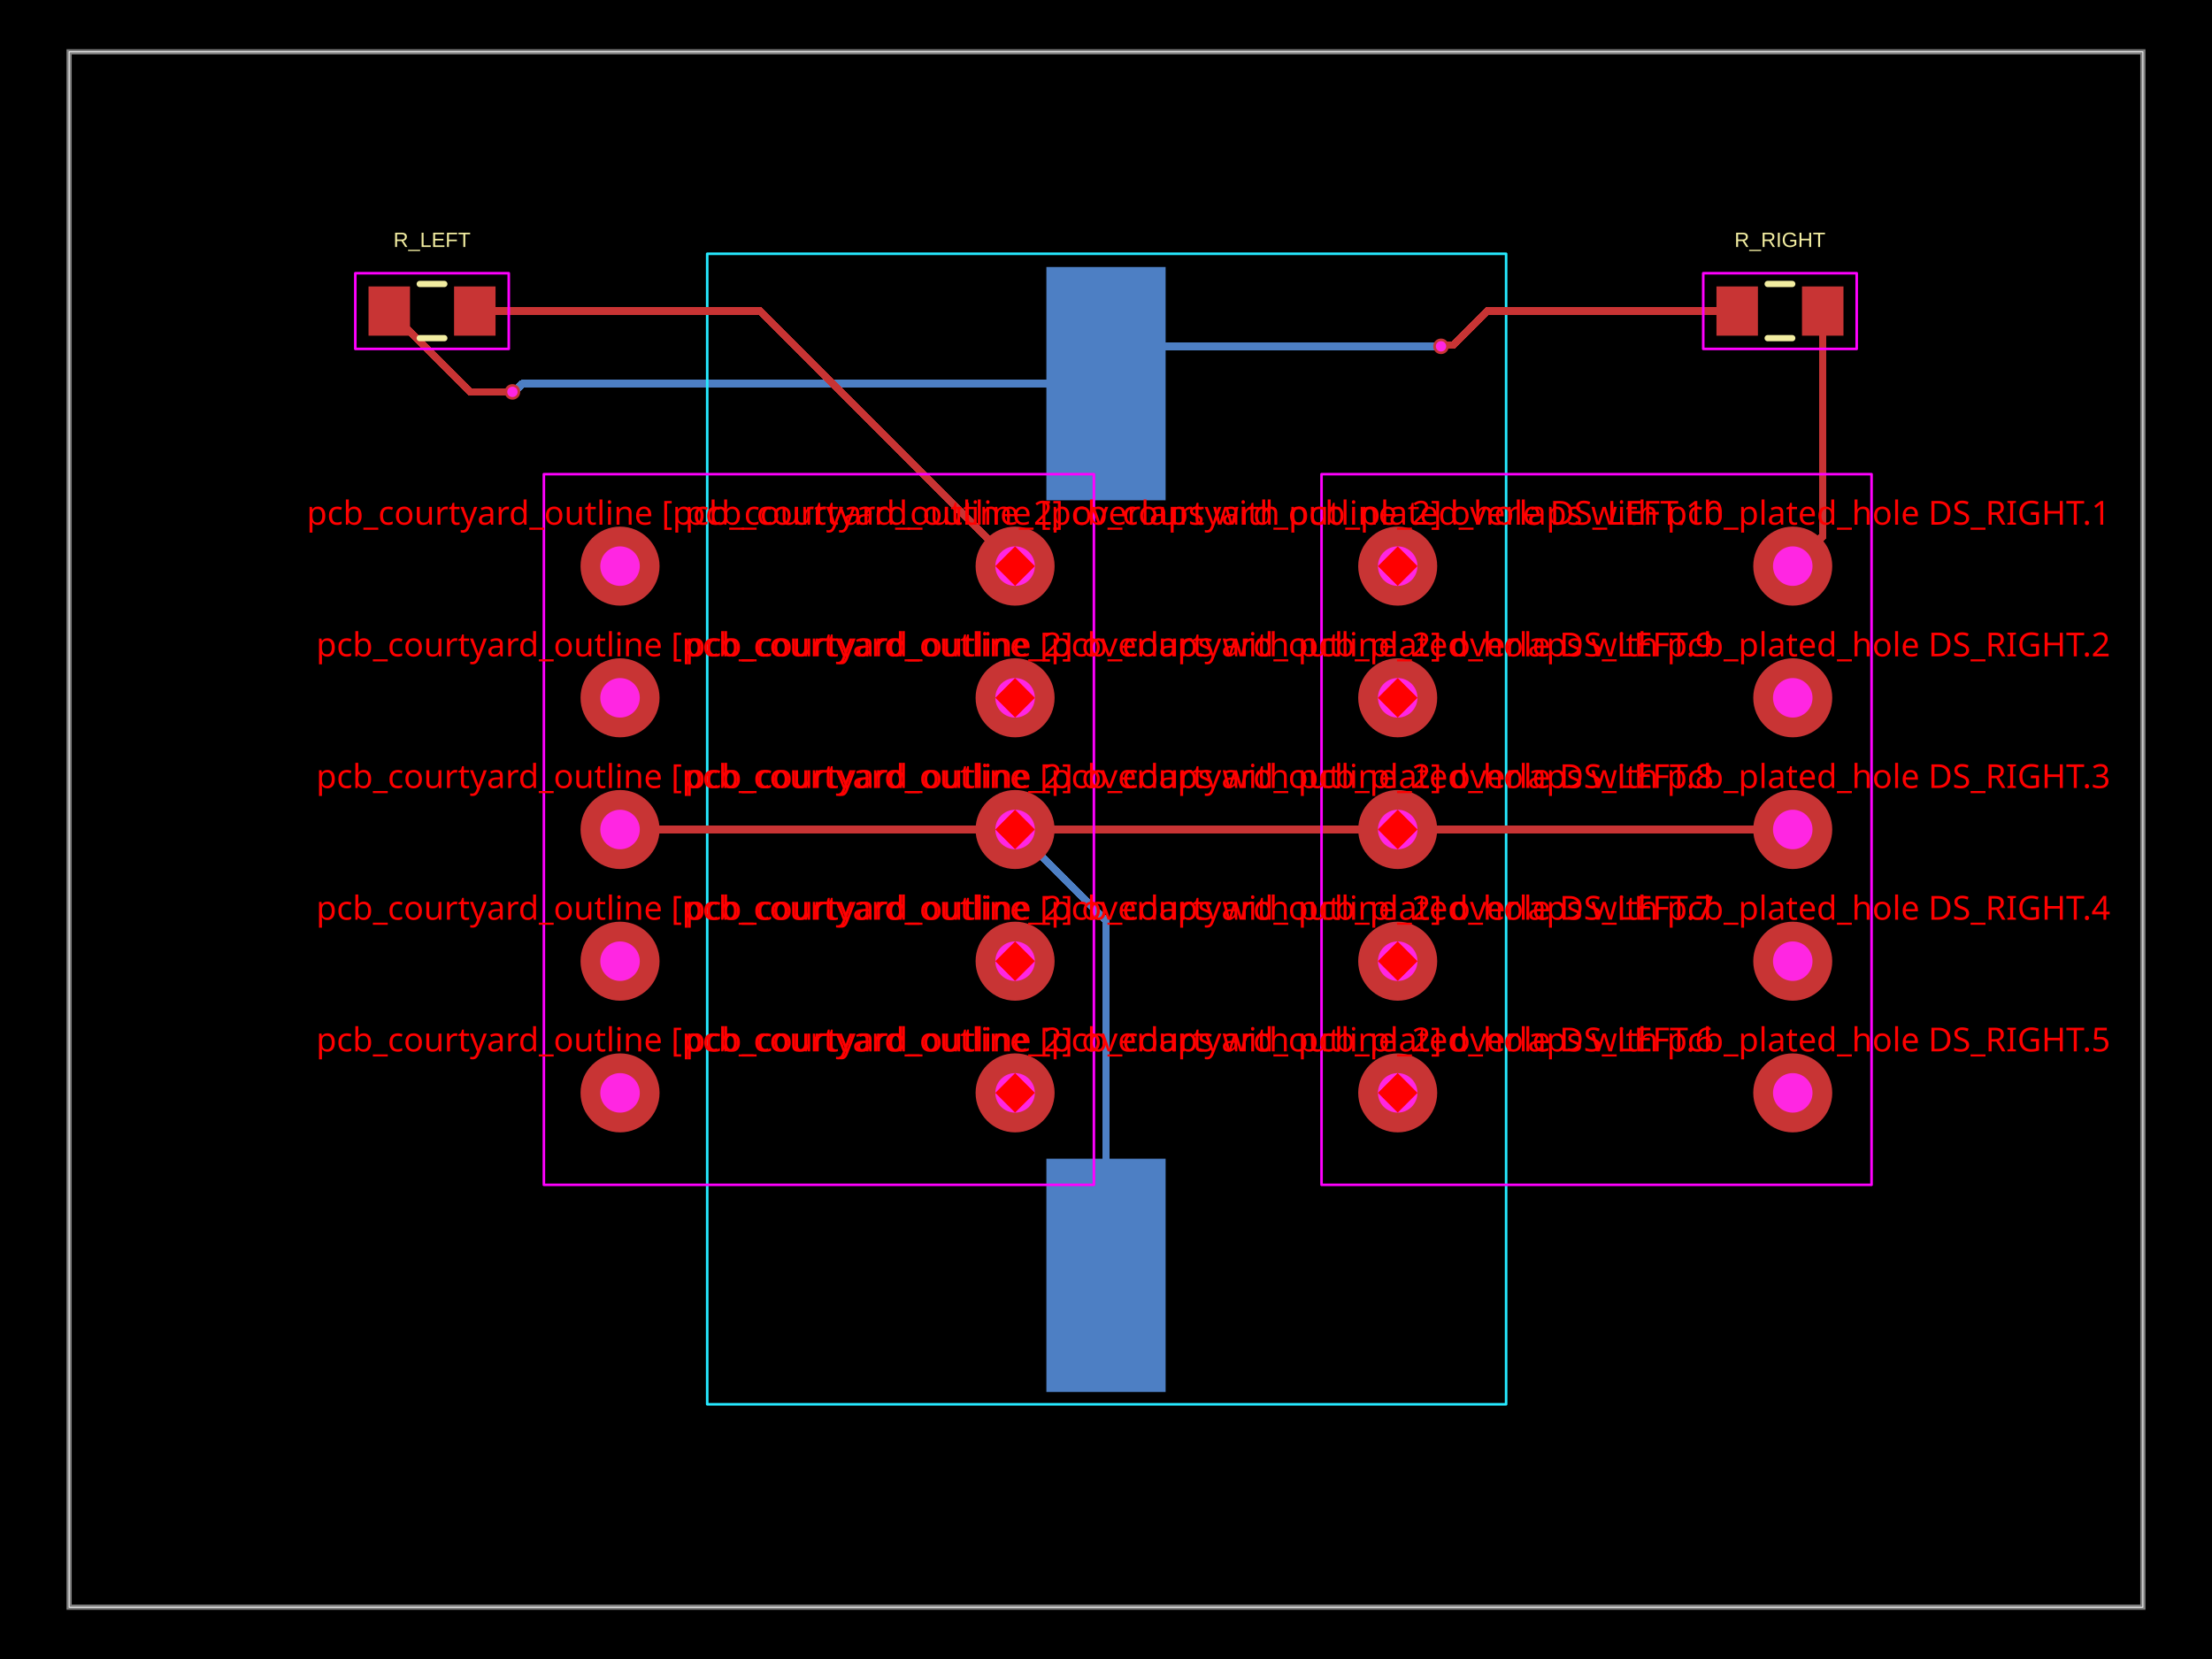
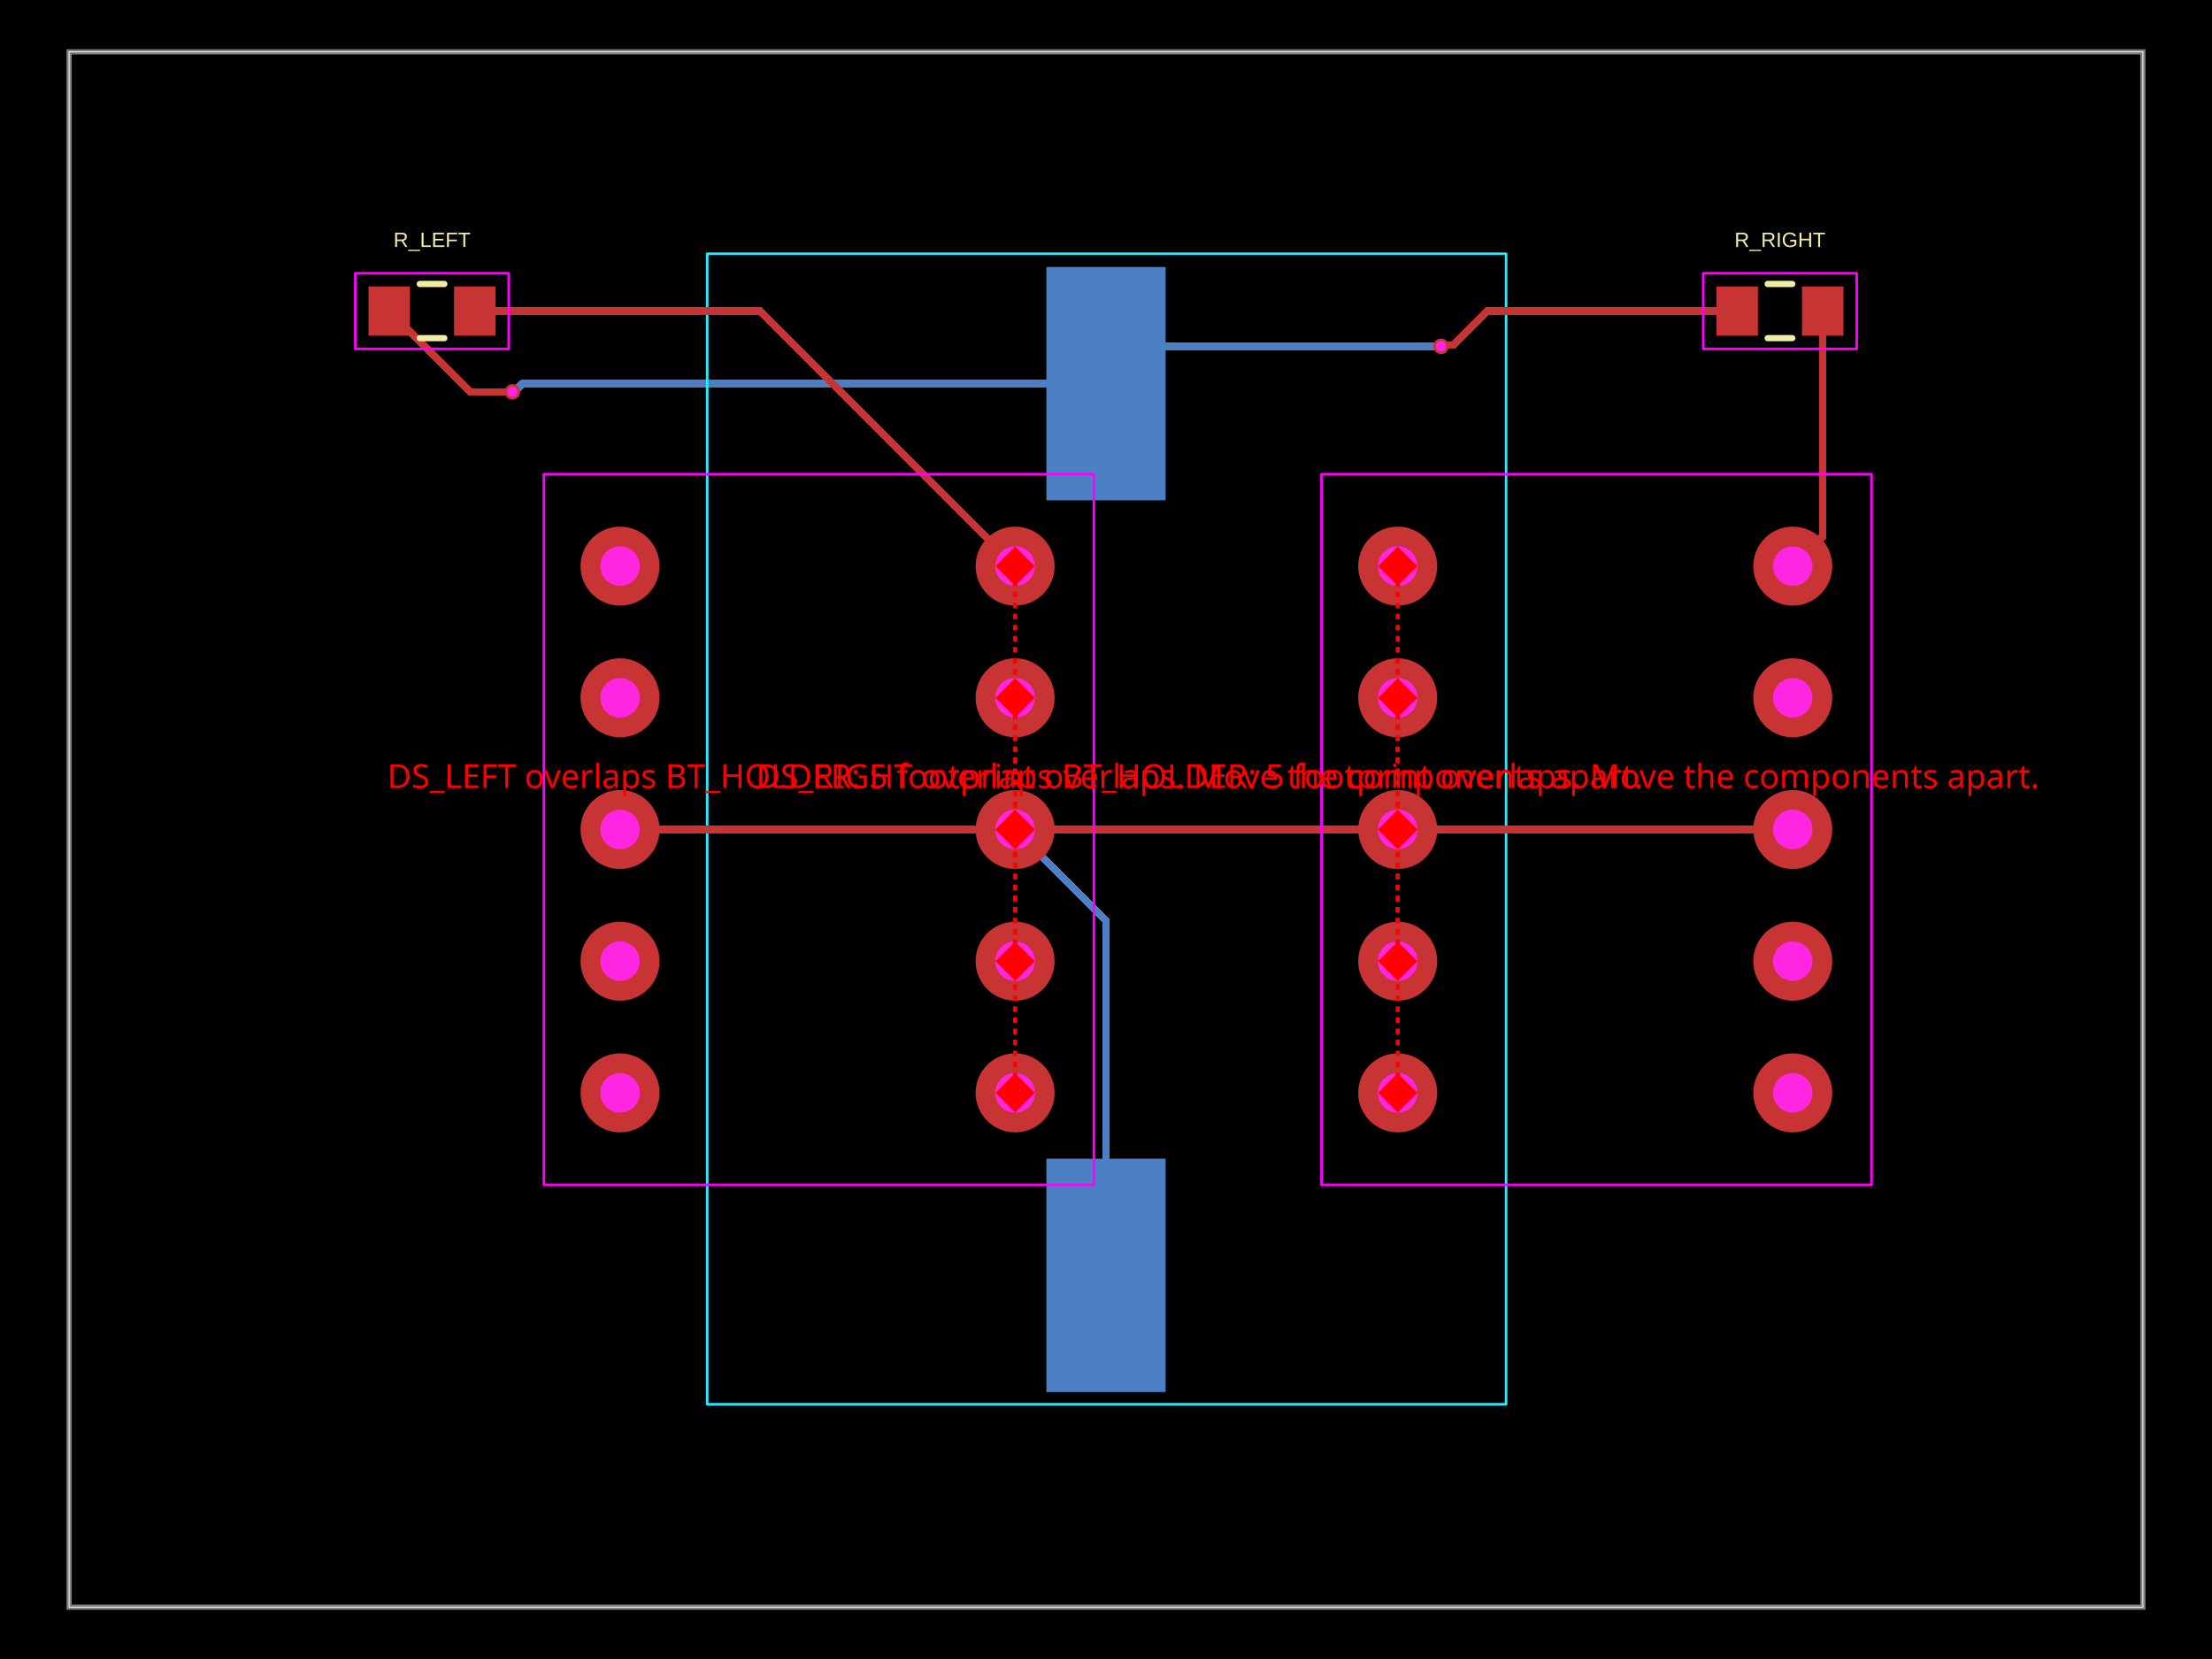
<svg xmlns="http://www.w3.org/2000/svg" width="800" height="600" data-software-used-string="@tscircuit/core@0.0.1658">
  <style />
  <rect class="boundary" x="0" y="0" fill="#000" width="800" height="600" data-type="pcb_background" data-pcb-layer="global" />
  <rect class="pcb-boundary" fill="none" stroke="#fff" stroke-width="0.3" x="25" y="18.75" width="750" height="562.5" data-type="pcb_boundary" data-pcb-layer="global" />
  <path class="pcb-board" d="M 25 581.25 L 775 581.25 L 775 18.75 L 25 18.75 Z" fill="none" stroke="rgba(255, 255, 255, 0.5)" stroke-width="1.875" data-type="pcb_board" data-pcb-layer="board" />
  <rect class="pcb-pad" fill="rgb(77, 127, 196)" x="378.438" y="96.564" width="43.125" height="84.375" data-type="pcb_smtpad" data-pcb-layer="bottom" data-pad-name="BT_HOLDER.1" data-pad-net-name="VBAT" />
  <rect class="pcb-pad" fill="rgb(77, 127, 196)" x="378.438" y="419.061" width="43.125" height="84.375" data-type="pcb_smtpad" data-pcb-layer="bottom" data-pad-name="BT_HOLDER.2" data-pad-net-name="GND" />
  <path class="pcb-trace" stroke="rgb(77, 127, 196)" fill="none" d="M 521.163 125.25 L 413.5 125.25" stroke-width="2.812" stroke-linecap="round" stroke-linejoin="round" shape-rendering="crispEdges" data-type="pcb_trace" data-pcb-layer="bottom" />
  <path class="pcb-trace" stroke="rgb(77, 127, 196)" fill="none" d="M 413.5 125.25 L 400 138.751" stroke-width="2.812" stroke-linecap="round" stroke-linejoin="round" shape-rendering="crispEdges" data-type="pcb_trace" data-pcb-layer="bottom" />
  <path class="pcb-trace" stroke="rgb(77, 127, 196)" fill="none" d="M 185.331 141.731 L 185.604 142.004" stroke-width="2.812" stroke-linecap="round" stroke-linejoin="round" shape-rendering="crispEdges" data-type="pcb_trace" data-pcb-layer="bottom" />
  <path class="pcb-trace" stroke="rgb(77, 127, 196)" fill="none" d="M 185.604 142.004 L 185.725 142.004" stroke-width="2.812" stroke-linecap="round" stroke-linejoin="round" shape-rendering="crispEdges" data-type="pcb_trace" data-pcb-layer="bottom" />
  <path class="pcb-trace" stroke="rgb(77, 127, 196)" fill="none" d="M 185.725 142.004 L 188.978 138.751" stroke-width="2.812" stroke-linecap="round" stroke-linejoin="round" shape-rendering="crispEdges" data-type="pcb_trace" data-pcb-layer="bottom" />
  <path class="pcb-trace" stroke="rgb(77, 127, 196)" fill="none" d="M 188.978 138.751 L 400 138.751" stroke-width="2.812" stroke-linecap="round" stroke-linejoin="round" shape-rendering="crispEdges" data-type="pcb_trace" data-pcb-layer="bottom" />
  <path class="pcb-trace" stroke="rgb(77, 127, 196)" fill="none" d="M 367.122 300 L 400 332.869" stroke-width="2.812" stroke-linecap="round" stroke-linejoin="round" shape-rendering="crispEdges" data-type="pcb_trace" data-pcb-layer="bottom" />
  <path class="pcb-trace" stroke="rgb(77, 127, 196)" fill="none" d="M 400 332.869 L 400 461.249" stroke-width="2.812" stroke-linecap="round" stroke-linejoin="round" shape-rendering="crispEdges" data-type="pcb_trace" data-pcb-layer="bottom" />
  <polygon points="544.705,91.782 544.705,507.875 255.771,507.875 255.771,91.782 544.705,91.782" class="pcb-courtyard-outline pcb-courtyard-bottom" data-pcb-courtyard-outline-id="pcb_courtyard_outline_2" data-type="pcb_courtyard_outline" data-pcb-layer="bottom" fill="none" stroke="rgb(38, 233, 255)" stroke-width="0.938" stroke-linejoin="round" />
  <rect class="pcb-pad" fill="rgb(200, 52, 52)" x="133.281" y="103.594" width="15" height="17.812" data-type="pcb_smtpad" data-pcb-layer="top" data-pad-name="R_LEFT.pin1" data-pad-net-name="VBAT" />
  <rect class="pcb-pad" fill="rgb(200, 52, 52)" x="164.219" y="103.594" width="15" height="17.812" data-type="pcb_smtpad" data-pcb-layer="top" data-pad-name="R_LEFT.pin2" data-pad-net-name="LEFT_SEG_A" />
  <rect class="pcb-pad" fill="rgb(200, 52, 52)" x="620.781" y="103.594" width="15" height="17.812" data-type="pcb_smtpad" data-pcb-layer="top" data-pad-name="R_RIGHT.pin1" data-pad-net-name="VBAT" />
  <rect class="pcb-pad" fill="rgb(200, 52, 52)" x="651.719" y="103.594" width="15" height="17.812" data-type="pcb_smtpad" data-pcb-layer="top" data-pad-name="R_RIGHT.pin2" data-pad-net-name="RIGHT_SEG_A" />
  <path class="pcb-trace" stroke="rgb(200, 52, 52)" fill="none" d="M 628.281 112.5 L 537.88 112.5" stroke-width="2.812" stroke-linecap="round" stroke-linejoin="round" shape-rendering="crispEdges" data-type="pcb_trace" data-pcb-layer="top" />
  <path class="pcb-trace" stroke="rgb(200, 52, 52)" fill="none" d="M 537.88 112.5 L 525.57 124.81" stroke-width="2.812" stroke-linecap="round" stroke-linejoin="round" shape-rendering="crispEdges" data-type="pcb_trace" data-pcb-layer="top" />
  <path class="pcb-trace" stroke="rgb(200, 52, 52)" fill="none" d="M 525.57 124.81 L 521.603 124.81" stroke-width="2.812" stroke-linecap="round" stroke-linejoin="round" shape-rendering="crispEdges" data-type="pcb_trace" data-pcb-layer="top" />
  <path class="pcb-trace" stroke="rgb(200, 52, 52)" fill="none" d="M 521.603 124.81 L 521.163 125.25" stroke-width="2.812" stroke-linecap="round" stroke-linejoin="round" shape-rendering="crispEdges" data-type="pcb_trace" data-pcb-layer="top" />
  <path class="pcb-trace" stroke="rgb(200, 52, 52)" fill="none" d="M 140.781 112.5 L 170.012 141.731" stroke-width="2.812" stroke-linecap="round" stroke-linejoin="round" shape-rendering="crispEdges" data-type="pcb_trace" data-pcb-layer="top" />
  <path class="pcb-trace" stroke="rgb(200, 52, 52)" fill="none" d="M 170.012 141.731 L 185.331 141.731" stroke-width="2.812" stroke-linecap="round" stroke-linejoin="round" shape-rendering="crispEdges" data-type="pcb_trace" data-pcb-layer="top" />
  <path class="pcb-trace" stroke="rgb(200, 52, 52)" fill="none" d="M 648.372 204.75 L 659.219 193.913" stroke-width="2.812" stroke-linecap="round" stroke-linejoin="round" shape-rendering="crispEdges" data-type="pcb_trace" data-pcb-layer="top" />
  <path class="pcb-trace" stroke="rgb(200, 52, 52)" fill="none" d="M 659.219 193.913 L 659.219 112.5" stroke-width="2.812" stroke-linecap="round" stroke-linejoin="round" shape-rendering="crispEdges" data-type="pcb_trace" data-pcb-layer="top" />
  <path class="pcb-trace" stroke="rgb(200, 52, 52)" fill="none" d="M 367.122 204.75 L 274.881 112.5" stroke-width="2.812" stroke-linecap="round" stroke-linejoin="round" shape-rendering="crispEdges" data-type="pcb_trace" data-pcb-layer="top" />
  <path class="pcb-trace" stroke="rgb(200, 52, 52)" fill="none" d="M 274.881 112.5 L 171.719 112.5" stroke-width="2.812" stroke-linecap="round" stroke-linejoin="round" shape-rendering="crispEdges" data-type="pcb_trace" data-pcb-layer="top" />
  <path class="pcb-trace" stroke="rgb(200, 52, 52)" fill="none" d="M 367.122 300 L 505.506 300" stroke-width="2.812" stroke-linecap="round" stroke-linejoin="round" shape-rendering="crispEdges" data-type="pcb_trace" data-pcb-layer="top" />
  <path class="pcb-trace" stroke="rgb(200, 52, 52)" fill="none" d="M 505.506 300 L 505.497 300" stroke-width="2.812" stroke-linecap="round" stroke-linejoin="round" shape-rendering="crispEdges" data-type="pcb_trace" data-pcb-layer="top" />
  <path class="pcb-trace" stroke="rgb(200, 52, 52)" fill="none" d="M 224.247 300 L 224.256 300" stroke-width="2.812" stroke-linecap="round" stroke-linejoin="round" shape-rendering="crispEdges" data-type="pcb_trace" data-pcb-layer="top" />
  <path class="pcb-trace" stroke="rgb(200, 52, 52)" fill="none" d="M 224.256 300 L 367.122 300" stroke-width="2.812" stroke-linecap="round" stroke-linejoin="round" shape-rendering="crispEdges" data-type="pcb_trace" data-pcb-layer="top" />
  <path class="pcb-trace" stroke="rgb(200, 52, 52)" fill="none" d="M 505.497 300 L 505.506 300" stroke-width="2.812" stroke-linecap="round" stroke-linejoin="round" shape-rendering="crispEdges" data-type="pcb_trace" data-pcb-layer="top" />
  <path class="pcb-trace" stroke="rgb(200, 52, 52)" fill="none" d="M 505.506 300 L 648.372 300" stroke-width="2.812" stroke-linecap="round" stroke-linejoin="round" shape-rendering="crispEdges" data-type="pcb_trace" data-pcb-layer="top" />
  <path class="pcb-silkscreen pcb-silkscreen-top" d="M 151.801 102.703 L 160.699 102.703" fill="none" stroke="#f2eda1" stroke-width="2.25" stroke-linecap="round" stroke-linejoin="round" data-pcb-component-id="pcb_component_2" data-pcb-silkscreen-path-id="pcb_silkscreen_path_0" data-type="pcb_silkscreen_path" data-pcb-layer="top" />
  <path class="pcb-silkscreen pcb-silkscreen-top" d="M 151.801 122.297 L 160.699 122.297" fill="none" stroke="#f2eda1" stroke-width="2.25" stroke-linecap="round" stroke-linejoin="round" data-pcb-component-id="pcb_component_2" data-pcb-silkscreen-path-id="pcb_silkscreen_path_1" data-type="pcb_silkscreen_path" data-pcb-layer="top" />
  <text x="0" y="0" dx="0" dy="0" fill="#f2eda1" font-family="Arial, sans-serif" font-size="7.5" text-anchor="middle" dominant-baseline="central" transform="matrix(1,0,0,1,156.25,86.71875)" class="pcb-silkscreen-text pcb-silkscreen-top" data-pcb-silkscreen-text-id="pcb_silkscreen_text_0" stroke="none" data-type="pcb_silkscreen_text" data-pcb-layer="top">R_LEFT</text>
  <path class="pcb-silkscreen pcb-silkscreen-top" d="M 639.301 102.703 L 648.199 102.703" fill="none" stroke="#f2eda1" stroke-width="2.25" stroke-linecap="round" stroke-linejoin="round" data-pcb-component-id="pcb_component_3" data-pcb-silkscreen-path-id="pcb_silkscreen_path_2" data-type="pcb_silkscreen_path" data-pcb-layer="top" />
  <path class="pcb-silkscreen pcb-silkscreen-top" d="M 639.301 122.297 L 648.199 122.297" fill="none" stroke="#f2eda1" stroke-width="2.25" stroke-linecap="round" stroke-linejoin="round" data-pcb-component-id="pcb_component_3" data-pcb-silkscreen-path-id="pcb_silkscreen_path_3" data-type="pcb_silkscreen_path" data-pcb-layer="top" />
  <text x="0" y="0" dx="0" dy="0" fill="#f2eda1" font-family="Arial, sans-serif" font-size="7.5" text-anchor="middle" dominant-baseline="central" transform="matrix(1,0,0,1,643.75,86.71875)" class="pcb-silkscreen-text pcb-silkscreen-top" data-pcb-silkscreen-text-id="pcb_silkscreen_text_1" stroke="none" data-type="pcb_silkscreen_text" data-pcb-layer="top">R_RIGHT</text>
  <polygon points="196.699,171.487 196.699,428.512 395.622,428.513 395.622,171.488 196.699,171.487" class="pcb-courtyard-outline pcb-courtyard-top" data-pcb-courtyard-outline-id="pcb_courtyard_outline_0" data-type="pcb_courtyard_outline" data-pcb-layer="top" fill="none" stroke="#FF00FF" stroke-width="0.938" stroke-linejoin="round" />
  <polygon points="477.949,171.487 477.949,428.512 676.872,428.513 676.872,171.488 477.949,171.487" class="pcb-courtyard-outline pcb-courtyard-top" data-pcb-courtyard-outline-id="pcb_courtyard_outline_1" data-type="pcb_courtyard_outline" data-pcb-layer="top" fill="none" stroke="#FF00FF" stroke-width="0.938" stroke-linejoin="round" />
  <rect x="128.5" y="98.812" width="55.5" height="27.375" class="pcb-courtyard-rect pcb-courtyard-top" data-pcb-courtyard-rect-id="pcb_courtyard_rect_0" data-type="pcb_courtyard_rect" data-pcb-layer="top" stroke-linejoin="round" fill="none" stroke="#FF00FF" stroke-width="0.938" />
  <rect x="616" y="98.812" width="55.5" height="27.375" class="pcb-courtyard-rect pcb-courtyard-top" data-pcb-courtyard-rect-id="pcb_courtyard_rect_1" data-type="pcb_courtyard_rect" data-pcb-layer="top" stroke-linejoin="round" fill="none" stroke="#FF00FF" stroke-width="0.938" />
  <g data-type="pcb_plated_hole" data-pcb-layer="through" data-pad-name="DS_LEFT.1">
    <circle class="pcb-hole-outer" fill="rgb(200, 52, 52)" cx="224.247" cy="204.75" r="14.287" data-type="pcb_plated_hole" data-pcb-layer="top" />
    <circle class="pcb-hole-inner" fill="#FF26E2" cx="224.247" cy="204.75" r="7.144" data-type="pcb_plated_hole_drill" data-pcb-layer="drill" />
  </g>
  <g data-type="pcb_plated_hole" data-pcb-layer="through" data-pad-name="DS_LEFT.2">
    <circle class="pcb-hole-outer" fill="rgb(200, 52, 52)" cx="224.247" cy="252.375" r="14.287" data-type="pcb_plated_hole" data-pcb-layer="top" />
    <circle class="pcb-hole-inner" fill="#FF26E2" cx="224.247" cy="252.375" r="7.144" data-type="pcb_plated_hole_drill" data-pcb-layer="drill" />
  </g>
  <g data-type="pcb_plated_hole" data-pcb-layer="through" data-pad-name="DS_LEFT.3" data-pad-net-name="GND">
    <circle class="pcb-hole-outer" fill="rgb(200, 52, 52)" cx="224.247" cy="300" r="14.287" data-type="pcb_plated_hole" data-pcb-layer="top" />
    <circle class="pcb-hole-inner" fill="#FF26E2" cx="224.247" cy="300" r="7.144" data-type="pcb_plated_hole_drill" data-pcb-layer="drill" />
  </g>
  <g data-type="pcb_plated_hole" data-pcb-layer="through" data-pad-name="DS_LEFT.4">
    <circle class="pcb-hole-outer" fill="rgb(200, 52, 52)" cx="224.247" cy="347.625" r="14.287" data-type="pcb_plated_hole" data-pcb-layer="top" />
    <circle class="pcb-hole-inner" fill="#FF26E2" cx="224.247" cy="347.625" r="7.144" data-type="pcb_plated_hole_drill" data-pcb-layer="drill" />
  </g>
  <g data-type="pcb_plated_hole" data-pcb-layer="through" data-pad-name="DS_LEFT.5">
    <circle class="pcb-hole-outer" fill="rgb(200, 52, 52)" cx="224.247" cy="395.25" r="14.287" data-type="pcb_plated_hole" data-pcb-layer="top" />
    <circle class="pcb-hole-inner" fill="#FF26E2" cx="224.247" cy="395.25" r="7.144" data-type="pcb_plated_hole_drill" data-pcb-layer="drill" />
  </g>
  <g data-type="pcb_plated_hole" data-pcb-layer="through" data-pad-name="DS_LEFT.6">
    <circle class="pcb-hole-outer" fill="rgb(200, 52, 52)" cx="367.122" cy="395.25" r="14.287" data-type="pcb_plated_hole" data-pcb-layer="top" />
    <circle class="pcb-hole-inner" fill="#FF26E2" cx="367.122" cy="395.25" r="7.144" data-type="pcb_plated_hole_drill" data-pcb-layer="drill" />
  </g>
  <g data-type="pcb_plated_hole" data-pcb-layer="through" data-pad-name="DS_LEFT.7">
    <circle class="pcb-hole-outer" fill="rgb(200, 52, 52)" cx="367.122" cy="347.625" r="14.287" data-type="pcb_plated_hole" data-pcb-layer="top" />
    <circle class="pcb-hole-inner" fill="#FF26E2" cx="367.122" cy="347.625" r="7.144" data-type="pcb_plated_hole_drill" data-pcb-layer="drill" />
  </g>
  <g data-type="pcb_plated_hole" data-pcb-layer="through" data-pad-name="DS_LEFT.8" data-pad-net-name="GND">
    <circle class="pcb-hole-outer" fill="rgb(200, 52, 52)" cx="367.122" cy="300" r="14.287" data-type="pcb_plated_hole" data-pcb-layer="top" />
    <circle class="pcb-hole-inner" fill="#FF26E2" cx="367.122" cy="300" r="7.144" data-type="pcb_plated_hole_drill" data-pcb-layer="drill" />
  </g>
  <g data-type="pcb_plated_hole" data-pcb-layer="through" data-pad-name="DS_LEFT.9">
    <circle class="pcb-hole-outer" fill="rgb(200, 52, 52)" cx="367.122" cy="252.375" r="14.287" data-type="pcb_plated_hole" data-pcb-layer="top" />
    <circle class="pcb-hole-inner" fill="#FF26E2" cx="367.122" cy="252.375" r="7.144" data-type="pcb_plated_hole_drill" data-pcb-layer="drill" />
  </g>
  <g data-type="pcb_plated_hole" data-pcb-layer="through" data-pad-name="DS_LEFT.10" data-pad-net-name="LEFT_SEG_A">
    <circle class="pcb-hole-outer" fill="rgb(200, 52, 52)" cx="367.122" cy="204.75" r="14.287" data-type="pcb_plated_hole" data-pcb-layer="top" />
    <circle class="pcb-hole-inner" fill="#FF26E2" cx="367.122" cy="204.75" r="7.144" data-type="pcb_plated_hole_drill" data-pcb-layer="drill" />
  </g>
  <g data-type="pcb_plated_hole" data-pcb-layer="through" data-pad-name="DS_RIGHT.1">
    <circle class="pcb-hole-outer" fill="rgb(200, 52, 52)" cx="505.497" cy="204.75" r="14.287" data-type="pcb_plated_hole" data-pcb-layer="top" />
    <circle class="pcb-hole-inner" fill="#FF26E2" cx="505.497" cy="204.75" r="7.144" data-type="pcb_plated_hole_drill" data-pcb-layer="drill" />
  </g>
  <g data-type="pcb_plated_hole" data-pcb-layer="through" data-pad-name="DS_RIGHT.2">
    <circle class="pcb-hole-outer" fill="rgb(200, 52, 52)" cx="505.497" cy="252.375" r="14.287" data-type="pcb_plated_hole" data-pcb-layer="top" />
    <circle class="pcb-hole-inner" fill="#FF26E2" cx="505.497" cy="252.375" r="7.144" data-type="pcb_plated_hole_drill" data-pcb-layer="drill" />
  </g>
  <g data-type="pcb_plated_hole" data-pcb-layer="through" data-pad-name="DS_RIGHT.3" data-pad-net-name="GND">
    <circle class="pcb-hole-outer" fill="rgb(200, 52, 52)" cx="505.497" cy="300" r="14.287" data-type="pcb_plated_hole" data-pcb-layer="top" />
    <circle class="pcb-hole-inner" fill="#FF26E2" cx="505.497" cy="300" r="7.144" data-type="pcb_plated_hole_drill" data-pcb-layer="drill" />
  </g>
  <g data-type="pcb_plated_hole" data-pcb-layer="through" data-pad-name="DS_RIGHT.4">
    <circle class="pcb-hole-outer" fill="rgb(200, 52, 52)" cx="505.497" cy="347.625" r="14.287" data-type="pcb_plated_hole" data-pcb-layer="top" />
    <circle class="pcb-hole-inner" fill="#FF26E2" cx="505.497" cy="347.625" r="7.144" data-type="pcb_plated_hole_drill" data-pcb-layer="drill" />
  </g>
  <g data-type="pcb_plated_hole" data-pcb-layer="through" data-pad-name="DS_RIGHT.5">
    <circle class="pcb-hole-outer" fill="rgb(200, 52, 52)" cx="505.497" cy="395.25" r="14.287" data-type="pcb_plated_hole" data-pcb-layer="top" />
    <circle class="pcb-hole-inner" fill="#FF26E2" cx="505.497" cy="395.25" r="7.144" data-type="pcb_plated_hole_drill" data-pcb-layer="drill" />
  </g>
  <g data-type="pcb_plated_hole" data-pcb-layer="through" data-pad-name="DS_RIGHT.6">
    <circle class="pcb-hole-outer" fill="rgb(200, 52, 52)" cx="648.372" cy="395.25" r="14.287" data-type="pcb_plated_hole" data-pcb-layer="top" />
    <circle class="pcb-hole-inner" fill="#FF26E2" cx="648.372" cy="395.25" r="7.144" data-type="pcb_plated_hole_drill" data-pcb-layer="drill" />
  </g>
  <g data-type="pcb_plated_hole" data-pcb-layer="through" data-pad-name="DS_RIGHT.7">
    <circle class="pcb-hole-outer" fill="rgb(200, 52, 52)" cx="648.372" cy="347.625" r="14.287" data-type="pcb_plated_hole" data-pcb-layer="top" />
    <circle class="pcb-hole-inner" fill="#FF26E2" cx="648.372" cy="347.625" r="7.144" data-type="pcb_plated_hole_drill" data-pcb-layer="drill" />
  </g>
  <g data-type="pcb_plated_hole" data-pcb-layer="through" data-pad-name="DS_RIGHT.8" data-pad-net-name="GND">
    <circle class="pcb-hole-outer" fill="rgb(200, 52, 52)" cx="648.372" cy="300" r="14.287" data-type="pcb_plated_hole" data-pcb-layer="top" />
    <circle class="pcb-hole-inner" fill="#FF26E2" cx="648.372" cy="300" r="7.144" data-type="pcb_plated_hole_drill" data-pcb-layer="drill" />
  </g>
  <g data-type="pcb_plated_hole" data-pcb-layer="through" data-pad-name="DS_RIGHT.9">
    <circle class="pcb-hole-outer" fill="rgb(200, 52, 52)" cx="648.372" cy="252.375" r="14.287" data-type="pcb_plated_hole" data-pcb-layer="top" />
    <circle class="pcb-hole-inner" fill="#FF26E2" cx="648.372" cy="252.375" r="7.144" data-type="pcb_plated_hole_drill" data-pcb-layer="drill" />
  </g>
  <g data-type="pcb_plated_hole" data-pcb-layer="through" data-pad-name="DS_RIGHT.10" data-pad-net-name="RIGHT_SEG_A">
    <circle class="pcb-hole-outer" fill="rgb(200, 52, 52)" cx="648.372" cy="204.75" r="14.287" data-type="pcb_plated_hole" data-pcb-layer="top" />
    <circle class="pcb-hole-inner" fill="#FF26E2" cx="648.372" cy="204.75" r="7.144" data-type="pcb_plated_hole_drill" data-pcb-layer="drill" />
  </g>
  <g data-type="pcb_via" data-pcb-layer="through">
    <circle class="pcb-hole-outer" fill="rgb(200, 52, 52)" cx="521.163" cy="125.25" r="2.812" data-type="pcb_via" data-pcb-layer="top" />
    <circle class="pcb-hole-inner" fill="#FF26E2" cx="521.163" cy="125.25" r="1.875" data-type="pcb_via" data-pcb-layer="drill" />
  </g>
  <g data-type="pcb_via" data-pcb-layer="through">
    <circle class="pcb-hole-outer" fill="rgb(200, 52, 52)" cx="185.331" cy="141.731" r="2.812" data-type="pcb_via" data-pcb-layer="top" />
    <circle class="pcb-hole-inner" fill="#FF26E2" cx="185.331" cy="141.731" r="1.875" data-type="pcb_via" data-pcb-layer="drill" />
  </g>
+   <rect x="362.122" y="295" width="10" height="10" fill="red" transform="rotate(45 367.1219 300)" data-type="pcb_footprint_overlap_error" data-pcb-layer="overlay" />
+   <text x="367.122" y="285" fill="red" font-family="sans-serif" font-size="12" text-anchor="middle" data-type="pcb_footprint_overlap_error" data-pcb-layer="overlay">DS_LEFT overlaps BT_HOLDER: 5 footprint overlaps. Move the components apart.</text>
  <rect x="362.122" y="390.25" width="10" height="10" fill="red" transform="rotate(45 367.1219 395.25)" data-type="pcb_footprint_overlap_error" data-pcb-layer="overlay" />
-   <text x="367.122" y="380.25" fill="red" font-family="sans-serif" font-size="12" text-anchor="middle" data-type="pcb_footprint_overlap_error" data-pcb-layer="overlay">pcb_courtyard_outline [pcb_courtyard_outline_2] overlaps with pcb_plated_hole DS_LEFT.6</text>
-   <rect x="362.122" y="390.25" width="10" height="10" fill="red" transform="rotate(45 367.1219 395.25)" data-type="pcb_footprint_overlap_error" data-pcb-layer="overlay" />
+   <line x1="367.122" y1="300" x2="367.122" y2="395.25" stroke="red" stroke-width="1.5" stroke-dasharray="2,2" data-type="pcb_footprint_overlap_error" data-pcb-layer="overlay" />
  <rect x="362.122" y="342.625" width="10" height="10" fill="red" transform="rotate(45 367.1219 347.625)" data-type="pcb_footprint_overlap_error" data-pcb-layer="overlay" />
-   <text x="367.122" y="332.625" fill="red" font-family="sans-serif" font-size="12" text-anchor="middle" data-type="pcb_footprint_overlap_error" data-pcb-layer="overlay">pcb_courtyard_outline [pcb_courtyard_outline_2] overlaps with pcb_plated_hole DS_LEFT.7</text>
-   <rect x="362.122" y="342.625" width="10" height="10" fill="red" transform="rotate(45 367.1219 347.625)" data-type="pcb_footprint_overlap_error" data-pcb-layer="overlay" />
+   <line x1="367.122" y1="300" x2="367.122" y2="347.625" stroke="red" stroke-width="1.5" stroke-dasharray="2,2" data-type="pcb_footprint_overlap_error" data-pcb-layer="overlay" />
  <rect x="362.122" y="295" width="10" height="10" fill="red" transform="rotate(45 367.1219 300)" data-type="pcb_footprint_overlap_error" data-pcb-layer="overlay" />
-   <text x="367.122" y="285" fill="red" font-family="sans-serif" font-size="12" text-anchor="middle" data-type="pcb_footprint_overlap_error" data-pcb-layer="overlay">pcb_courtyard_outline [pcb_courtyard_outline_2] overlaps with pcb_plated_hole DS_LEFT.8</text>
-   <rect x="362.122" y="295" width="10" height="10" fill="red" transform="rotate(45 367.1219 300)" data-type="pcb_footprint_overlap_error" data-pcb-layer="overlay" />
+   <line x1="367.122" y1="300" x2="367.122" y2="300" stroke="red" stroke-width="1.5" stroke-dasharray="2,2" data-type="pcb_footprint_overlap_error" data-pcb-layer="overlay" />
  <rect x="362.122" y="247.375" width="10" height="10" fill="red" transform="rotate(45 367.1219 252.375)" data-type="pcb_footprint_overlap_error" data-pcb-layer="overlay" />
-   <text x="367.122" y="237.375" fill="red" font-family="sans-serif" font-size="12" text-anchor="middle" data-type="pcb_footprint_overlap_error" data-pcb-layer="overlay">pcb_courtyard_outline [pcb_courtyard_outline_2] overlaps with pcb_plated_hole DS_LEFT.9</text>
-   <rect x="362.122" y="247.375" width="10" height="10" fill="red" transform="rotate(45 367.1219 252.375)" data-type="pcb_footprint_overlap_error" data-pcb-layer="overlay" />
+   <line x1="367.122" y1="300" x2="367.122" y2="252.375" stroke="red" stroke-width="1.5" stroke-dasharray="2,2" data-type="pcb_footprint_overlap_error" data-pcb-layer="overlay" />
  <rect x="362.122" y="199.75" width="10" height="10" fill="red" transform="rotate(45 367.1219 204.75)" data-type="pcb_footprint_overlap_error" data-pcb-layer="overlay" />
-   <text x="367.122" y="189.75" fill="red" font-family="sans-serif" font-size="12" text-anchor="middle" data-type="pcb_footprint_overlap_error" data-pcb-layer="overlay">pcb_courtyard_outline [pcb_courtyard_outline_2] overlaps with pcb_plated_hole DS_LEFT.10</text>
-   <rect x="362.122" y="199.75" width="10" height="10" fill="red" transform="rotate(45 367.1219 204.75)" data-type="pcb_footprint_overlap_error" data-pcb-layer="overlay" />
+   <line x1="367.122" y1="300" x2="367.122" y2="204.75" stroke="red" stroke-width="1.5" stroke-dasharray="2,2" data-type="pcb_footprint_overlap_error" data-pcb-layer="overlay" />
+   <rect x="500.497" y="295" width="10" height="10" fill="red" transform="rotate(45 505.4969 300)" data-type="pcb_footprint_overlap_error" data-pcb-layer="overlay" />
+   <text x="505.497" y="285" fill="red" font-family="sans-serif" font-size="12" text-anchor="middle" data-type="pcb_footprint_overlap_error" data-pcb-layer="overlay">DS_RIGHT overlaps BT_HOLDER: 5 footprint overlaps. Move the components apart.</text>
  <rect x="500.497" y="199.75" width="10" height="10" fill="red" transform="rotate(45 505.4969 204.75)" data-type="pcb_footprint_overlap_error" data-pcb-layer="overlay" />
-   <text x="505.497" y="189.75" fill="red" font-family="sans-serif" font-size="12" text-anchor="middle" data-type="pcb_footprint_overlap_error" data-pcb-layer="overlay">pcb_courtyard_outline [pcb_courtyard_outline_2] overlaps with pcb_plated_hole DS_RIGHT.1</text>
-   <rect x="500.497" y="199.75" width="10" height="10" fill="red" transform="rotate(45 505.4969 204.75)" data-type="pcb_footprint_overlap_error" data-pcb-layer="overlay" />
+   <line x1="505.497" y1="300" x2="505.497" y2="204.75" stroke="red" stroke-width="1.5" stroke-dasharray="2,2" data-type="pcb_footprint_overlap_error" data-pcb-layer="overlay" />
  <rect x="500.497" y="247.375" width="10" height="10" fill="red" transform="rotate(45 505.4969 252.375)" data-type="pcb_footprint_overlap_error" data-pcb-layer="overlay" />
-   <text x="505.497" y="237.375" fill="red" font-family="sans-serif" font-size="12" text-anchor="middle" data-type="pcb_footprint_overlap_error" data-pcb-layer="overlay">pcb_courtyard_outline [pcb_courtyard_outline_2] overlaps with pcb_plated_hole DS_RIGHT.2</text>
-   <rect x="500.497" y="247.375" width="10" height="10" fill="red" transform="rotate(45 505.4969 252.375)" data-type="pcb_footprint_overlap_error" data-pcb-layer="overlay" />
+   <line x1="505.497" y1="300" x2="505.497" y2="252.375" stroke="red" stroke-width="1.5" stroke-dasharray="2,2" data-type="pcb_footprint_overlap_error" data-pcb-layer="overlay" />
  <rect x="500.497" y="295" width="10" height="10" fill="red" transform="rotate(45 505.4969 300)" data-type="pcb_footprint_overlap_error" data-pcb-layer="overlay" />
-   <text x="505.497" y="285" fill="red" font-family="sans-serif" font-size="12" text-anchor="middle" data-type="pcb_footprint_overlap_error" data-pcb-layer="overlay">pcb_courtyard_outline [pcb_courtyard_outline_2] overlaps with pcb_plated_hole DS_RIGHT.3</text>
-   <rect x="500.497" y="295" width="10" height="10" fill="red" transform="rotate(45 505.4969 300)" data-type="pcb_footprint_overlap_error" data-pcb-layer="overlay" />
+   <line x1="505.497" y1="300" x2="505.497" y2="300" stroke="red" stroke-width="1.5" stroke-dasharray="2,2" data-type="pcb_footprint_overlap_error" data-pcb-layer="overlay" />
  <rect x="500.497" y="342.625" width="10" height="10" fill="red" transform="rotate(45 505.4969 347.625)" data-type="pcb_footprint_overlap_error" data-pcb-layer="overlay" />
-   <text x="505.497" y="332.625" fill="red" font-family="sans-serif" font-size="12" text-anchor="middle" data-type="pcb_footprint_overlap_error" data-pcb-layer="overlay">pcb_courtyard_outline [pcb_courtyard_outline_2] overlaps with pcb_plated_hole DS_RIGHT.4</text>
-   <rect x="500.497" y="342.625" width="10" height="10" fill="red" transform="rotate(45 505.4969 347.625)" data-type="pcb_footprint_overlap_error" data-pcb-layer="overlay" />
+   <line x1="505.497" y1="300" x2="505.497" y2="347.625" stroke="red" stroke-width="1.5" stroke-dasharray="2,2" data-type="pcb_footprint_overlap_error" data-pcb-layer="overlay" />
  <rect x="500.497" y="390.25" width="10" height="10" fill="red" transform="rotate(45 505.4969 395.25)" data-type="pcb_footprint_overlap_error" data-pcb-layer="overlay" />
-   <text x="505.497" y="380.25" fill="red" font-family="sans-serif" font-size="12" text-anchor="middle" data-type="pcb_footprint_overlap_error" data-pcb-layer="overlay">pcb_courtyard_outline [pcb_courtyard_outline_2] overlaps with pcb_plated_hole DS_RIGHT.5</text>
-   <rect x="500.497" y="390.25" width="10" height="10" fill="red" transform="rotate(45 505.4969 395.25)" data-type="pcb_footprint_overlap_error" data-pcb-layer="overlay" />
+   <line x1="505.497" y1="300" x2="505.497" y2="395.25" stroke="red" stroke-width="1.5" stroke-dasharray="2,2" data-type="pcb_footprint_overlap_error" data-pcb-layer="overlay" />
</svg>
